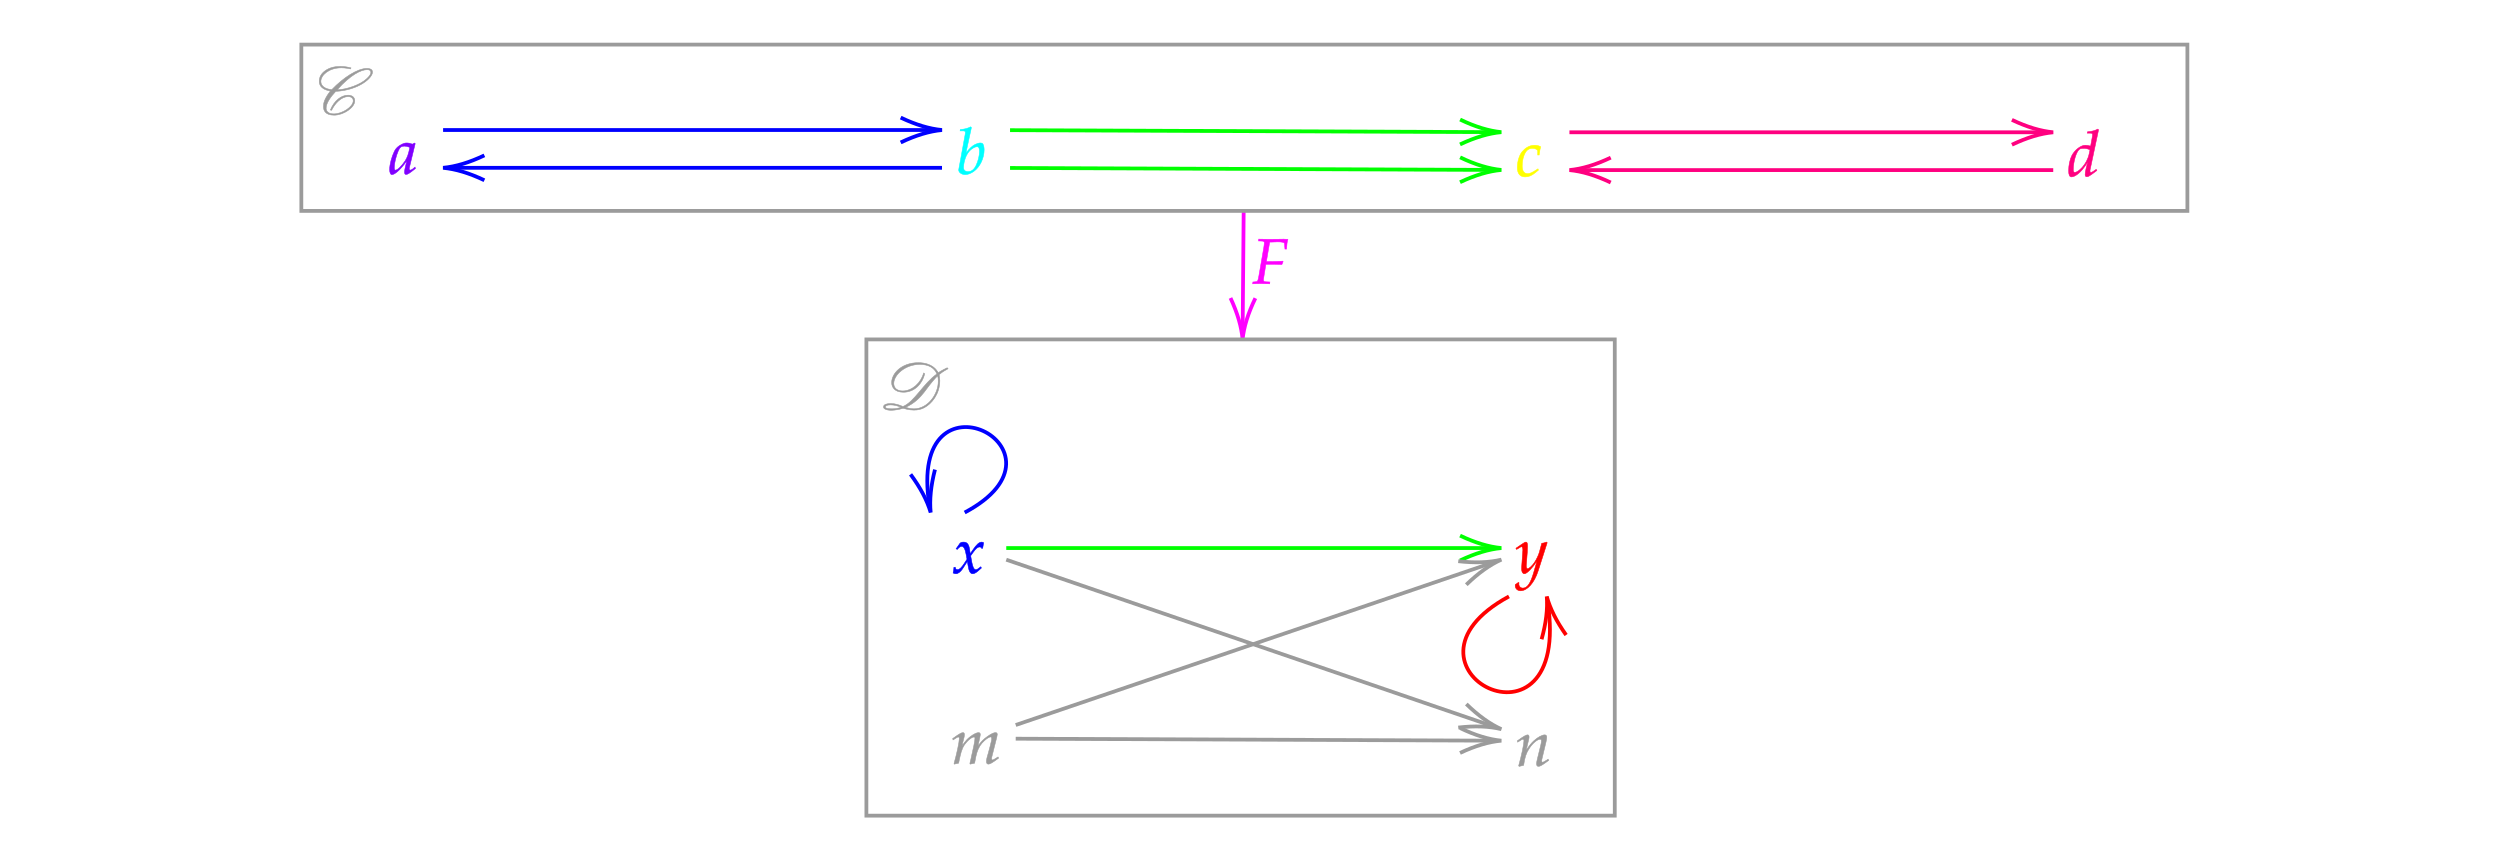
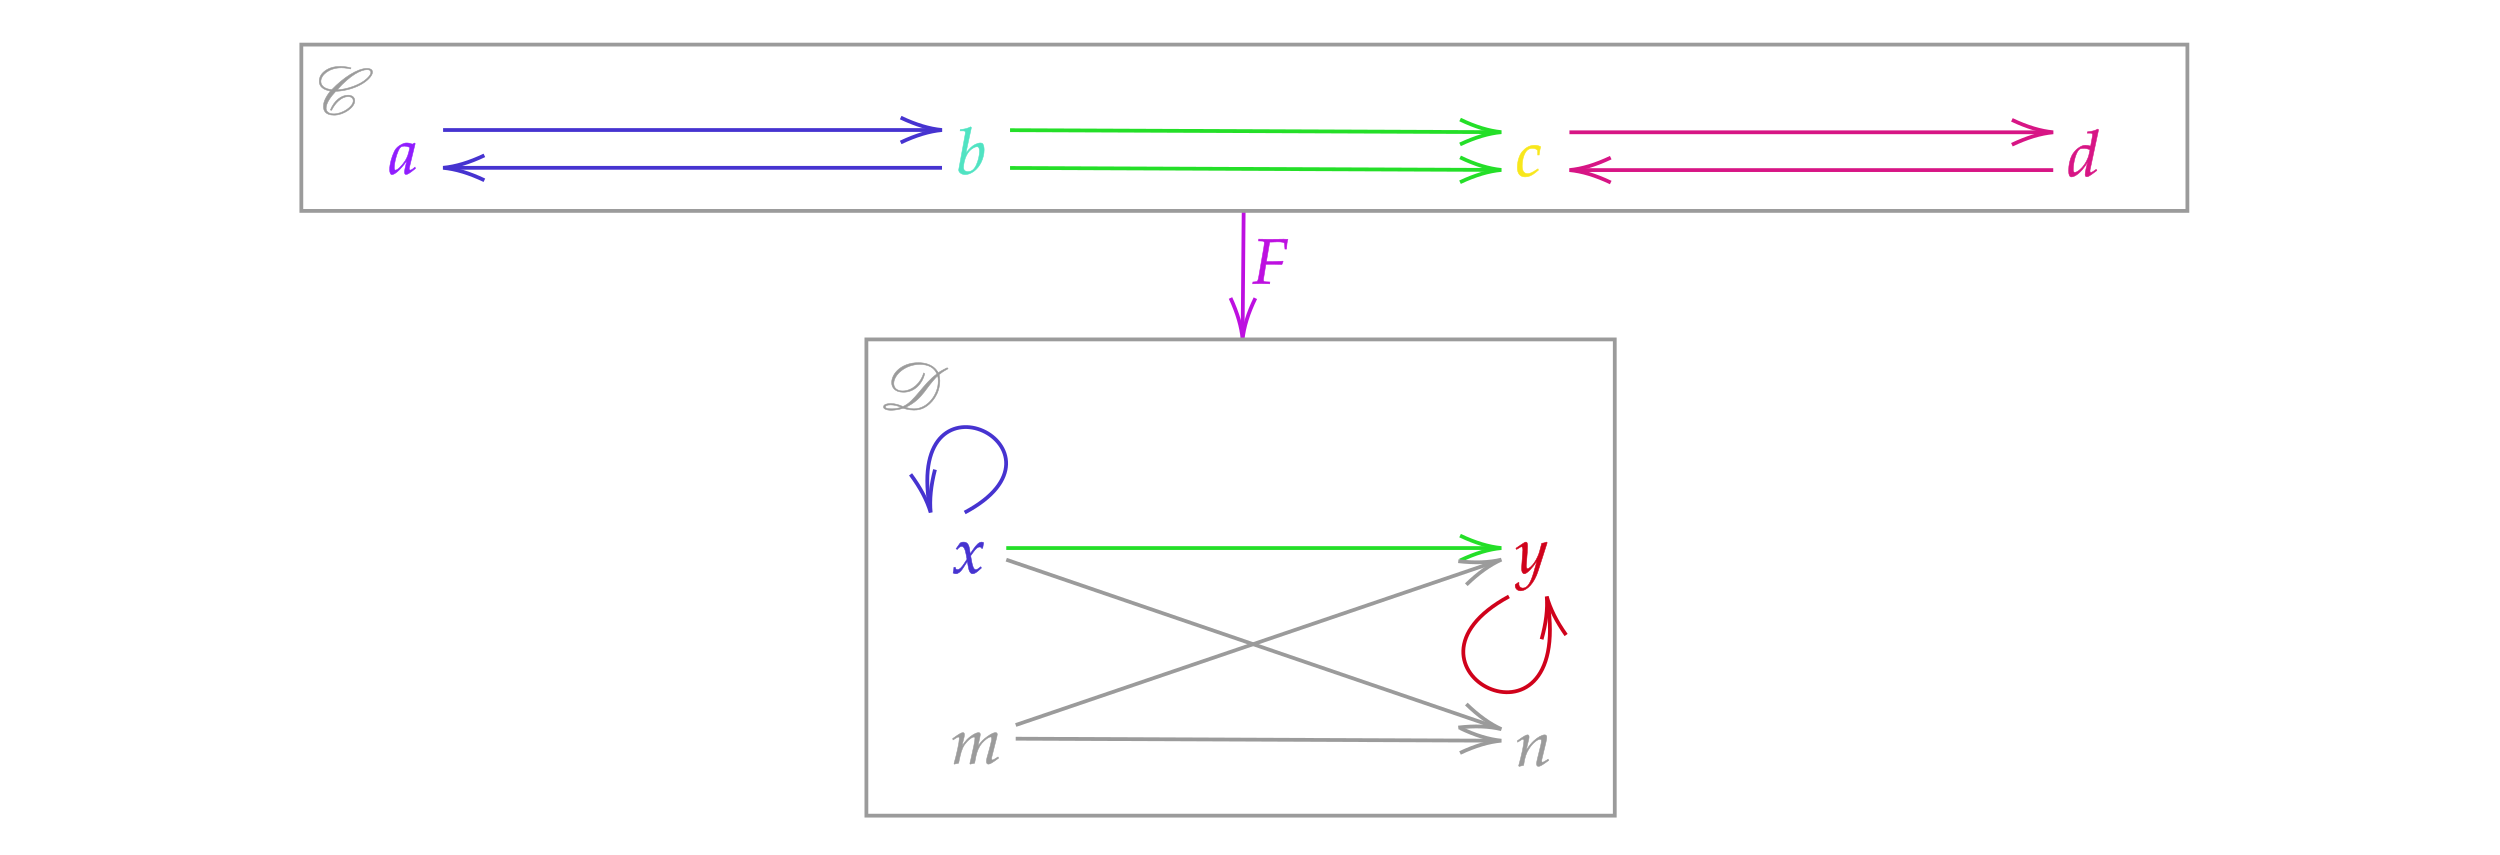
<svg xmlns="http://www.w3.org/2000/svg" x="0" y="0" width="661.433" height="226" style="         width:661.433px;         height:226px;         background: transparent;         fill: none; ">
  <svg class="role-diagram-draw-area">
    <g class="shapes-region" style="stroke: black; fill: none;">
      <g class="arrow-line">
-         <path class="connection real" stroke-dasharray="" d="  M255.23,135.6 C286.75,118.86 239.69,95.32 245.91,133.8" style="stroke: rgb(0, 0, 255); stroke-opacity: 1; stroke-width: 1px; fill: none; fill-opacity: 1;" />
-         <g stroke="rgb(0,0,255)" stroke-opacity="1" transform="matrix(-0.1914943,-0.9814937,0.9814937,-0.1914943,246.2333,135.6)" style="stroke: rgb(0, 0, 255); stroke-width: 1px;">
+         <path class="connection real" stroke-dasharray="" d="  M255.23,135.6 C286.75,118.86 239.69,95.32 245.91,133.8" style="stroke: rgb(70, 51, 208); stroke-opacity: 1; stroke-width: 1px; fill: none; fill-opacity: 1;" />
+         <g stroke="rgb(70,51,208)" stroke-opacity="1" transform="matrix(-0.1914943,-0.9814937,0.9814937,-0.1914943,246.2333,135.6)" style="stroke: rgb(70, 51, 208); stroke-width: 1px;">
          <path d=" M10.93,-3.29 Q4.96,-0.45 0,0 Q4.96,0.45 10.93,3.29" />
        </g>
      </g>
      <g class="arrow-line">
-         <path class="connection real" stroke-dasharray="" d="  M399.23,157.8 C364.58,176.61 416.18,203.26 409.46,159.16" style="stroke: rgb(255, 0, 0); stroke-opacity: 1; stroke-width: 1px; fill: none; fill-opacity: 1;" />
-         <g stroke="rgb(255,0,0)" stroke-opacity="1" transform="matrix(0.1714133,0.9851992,-0.9851992,0.1714133,409.2333,157.8)" style="stroke: rgb(255, 0, 0); stroke-width: 1px;">
+         <path class="connection real" stroke-dasharray="" d="  M399.23,157.8 C364.58,176.61 416.18,203.26 409.46,159.16" style="stroke: rgb(208, 2, 27); stroke-opacity: 1; stroke-width: 1px; fill: none; fill-opacity: 1;" />
+         <g stroke="rgb(208,2,27)" stroke-opacity="1" transform="matrix(0.1714133,0.9851992,-0.9851992,0.1714133,409.2333,157.8)" style="stroke: rgb(208, 2, 27); stroke-width: 1px;">
          <path d=" M10.93,-3.29 Q4.96,-0.45 0,0 Q4.96,0.45 10.93,3.29" />
        </g>
      </g>
      <g />
    </g>
    <g>
      <g class="connection-group">
        <g class="arrow-line">
-           <path class="connection real" stroke-dasharray="" d="  M329.04,55.8 L328.77,87.8" style="stroke: rgb(255, 0, 255); stroke-opacity: 1; stroke-width: 1px; fill: none; fill-opacity: 1;" />
-           <g stroke="rgb(255,0,255)" stroke-opacity="1" transform="matrix(0.008377482,-0.9999649,0.9999649,0.008377482,328.7544,89.79999)" style="stroke: rgb(255, 0, 255); stroke-width: 1px;">
-             <path d=" M10.93,-3.29 Q4.96,-0.45 0,0 Q4.96,0.45 10.93,3.29" />
-           </g>
-         </g>
-       </g>
-       <g class="connection-group">
-         <g class="arrow-line">
-           <path class="connection real" stroke-dasharray="" d="  M117.23,34.4 L247.23,34.4" style="stroke: rgb(0, 0, 255); stroke-opacity: 1; stroke-width: 1px; fill: none; fill-opacity: 1;" />
-           <g stroke="rgb(0,0,255)" stroke-opacity="1" transform="matrix(-1,1.2246467991473532e-16,-1.2246467991473532e-16,-1,249.225,34.4)" style="stroke: rgb(0, 0, 255); stroke-width: 1px;">
-             <path d=" M10.93,-3.29 Q4.96,-0.45 0,0 Q4.96,0.45 10.93,3.29" />
-           </g>
-         </g>
-       </g>
-       <g class="connection-group">
-         <g class="arrow-line">
-           <path class="connection real" stroke-dasharray="" d="  M267.23,34.44 L395.23,34.96" style="stroke: rgb(0, 255, 0); stroke-opacity: 1; stroke-width: 1px; fill: none; fill-opacity: 1;" />
-           <g stroke="rgb(0,255,0)" stroke-opacity="1" transform="matrix(-0.9999919,-0.004014246,0.004014246,-0.9999919,397.225,34.96347)" style="stroke: rgb(0, 255, 0); stroke-width: 1px;">
-             <path d=" M10.93,-3.29 Q4.96,-0.45 0,0 Q4.96,0.45 10.93,3.29" />
-           </g>
-         </g>
-       </g>
-       <g class="connection-group">
-         <g class="arrow-line">
-           <path class="connection real" stroke-dasharray="" d="  M415.23,35 L541.23,35" style="stroke: rgb(255, 0, 128); stroke-opacity: 1; stroke-width: 1px; fill: none; fill-opacity: 1;" />
-           <g stroke="rgb(255,0,128)" stroke-opacity="1" transform="matrix(-1,1.2246467991473532e-16,-1.2246467991473532e-16,-1,543.225,35)" style="stroke: rgb(255, 0, 128); stroke-width: 1px;">
-             <path d=" M10.93,-3.29 Q4.96,-0.45 0,0 Q4.96,0.45 10.93,3.29" />
-           </g>
-         </g>
-       </g>
-       <g class="connection-group">
-         <g class="arrow-line">
-           <path class="connection real" stroke-dasharray="" d="  M266.23,145 L395.23,145" style="stroke: rgb(0, 255, 0); stroke-opacity: 1; stroke-width: 1px; fill: none; fill-opacity: 1;" />
-           <g stroke="rgb(0,255,0)" stroke-opacity="1" transform="matrix(-1,1.2246467991473532e-16,-1.2246467991473532e-16,-1,397.225,145)" style="stroke: rgb(0, 255, 0); stroke-width: 1px;">
+           <path class="connection real" stroke-dasharray="" d="  M329.04,55.8 L328.77,87.8" style="stroke: rgb(189, 16, 224); stroke-opacity: 1; stroke-width: 1px; fill: none; fill-opacity: 1;" />
+           <g stroke="rgb(189,16,224)" stroke-opacity="1" transform="matrix(0.008377482,-0.9999649,0.9999649,0.008377482,328.7544,89.79999)" style="stroke: rgb(189, 16, 224); stroke-width: 1px;">
+             <path d=" M10.93,-3.29 Q4.96,-0.45 0,0 Q4.96,0.45 10.93,3.29" />
+           </g>
+         </g>
+       </g>
+       <g class="connection-group">
+         <g class="arrow-line">
+           <path class="connection real" stroke-dasharray="" d="  M117.23,34.4 L247.23,34.4" style="stroke: rgb(70, 51, 208); stroke-opacity: 1; stroke-width: 1px; fill: none; fill-opacity: 1;" />
+           <g stroke="rgb(70,51,208)" stroke-opacity="1" transform="matrix(-1,1.2246467991473532e-16,-1.2246467991473532e-16,-1,249.225,34.4)" style="stroke: rgb(70, 51, 208); stroke-width: 1px;">
+             <path d=" M10.93,-3.29 Q4.96,-0.45 0,0 Q4.96,0.45 10.93,3.29" />
+           </g>
+         </g>
+       </g>
+       <g class="connection-group">
+         <g class="arrow-line">
+           <path class="connection real" stroke-dasharray="" d="  M267.23,34.44 L395.23,34.96" style="stroke: rgb(36, 223, 40); stroke-opacity: 1; stroke-width: 1px; fill: none; fill-opacity: 1;" />
+           <g stroke="rgb(36,223,40)" stroke-opacity="1" transform="matrix(-0.9999919,-0.004014246,0.004014246,-0.9999919,397.225,34.96347)" style="stroke: rgb(36, 223, 40); stroke-width: 1px;">
+             <path d=" M10.93,-3.29 Q4.96,-0.45 0,0 Q4.96,0.45 10.93,3.29" />
+           </g>
+         </g>
+       </g>
+       <g class="connection-group">
+         <g class="arrow-line">
+           <path class="connection real" stroke-dasharray="" d="  M415.23,35 L541.23,35" style="stroke: rgb(215, 21, 133); stroke-opacity: 1; stroke-width: 1px; fill: none; fill-opacity: 1;" />
+           <g stroke="rgb(215,21,133)" stroke-opacity="1" transform="matrix(-1,1.2246467991473532e-16,-1.2246467991473532e-16,-1,543.225,35)" style="stroke: rgb(215, 21, 133); stroke-width: 1px;">
+             <path d=" M10.93,-3.29 Q4.96,-0.45 0,0 Q4.96,0.45 10.93,3.29" />
+           </g>
+         </g>
+       </g>
+       <g class="connection-group">
+         <g class="arrow-line">
+           <path class="connection real" stroke-dasharray="" d="  M266.23,145 L395.23,145" style="stroke: rgb(36, 223, 40); stroke-opacity: 1; stroke-width: 1px; fill: none; fill-opacity: 1;" />
+           <g stroke="rgb(36,223,40)" stroke-opacity="1" transform="matrix(-1,1.2246467991473532e-16,-1.2246467991473532e-16,-1,397.225,145)" style="stroke: rgb(36, 223, 40); stroke-width: 1px;">
            <path d=" M10.93,-3.29 Q4.96,-0.45 0,0 Q4.96,0.45 10.93,3.29" />
          </g>
        </g>
      </g>
      <g class="connection-group">
        <g class="arrow-line">
          <path class="connection real" stroke-dasharray="" d="  M268.73,195.44 L395.23,195.96" style="stroke: rgb(155, 155, 155); stroke-opacity: 1; stroke-width: 1px; fill: none; fill-opacity: 1;" />
          <g stroke="rgb(155,155,155)" stroke-opacity="1" transform="matrix(-0.9999919,-0.004014246,0.004014246,-0.9999919,397.225,195.9635)" style="stroke: rgb(155, 155, 155); stroke-width: 1px;">
            <path d=" M10.93,-3.29 Q4.96,-0.45 0,0 Q4.96,0.45 10.93,3.29" />
          </g>
        </g>
      </g>
      <g class="connection-group">
        <g class="arrow-line">
-           <path class="connection real" stroke-dasharray="" d="  M267.23,44.44 L395.23,44.96" style="stroke: rgb(0, 255, 0); stroke-opacity: 1; stroke-width: 1px; fill: none; fill-opacity: 1;" />
-           <g stroke="rgb(0,255,0)" stroke-opacity="1" transform="matrix(-0.9999919,-0.004014246,0.004014246,-0.9999919,397.225,44.96355)" style="stroke: rgb(0, 255, 0); stroke-width: 1px;">
+           <path class="connection real" stroke-dasharray="" d="  M267.23,44.44 L395.23,44.96" style="stroke: rgb(36, 223, 40); stroke-opacity: 1; stroke-width: 1px; fill: none; fill-opacity: 1;" />
+           <g stroke="rgb(36,223,40)" stroke-opacity="1" transform="matrix(-0.9999919,-0.004014246,0.004014246,-0.9999919,397.225,44.96355)" style="stroke: rgb(36, 223, 40); stroke-width: 1px;">
            <path d=" M10.93,-3.29 Q4.96,-0.45 0,0 Q4.96,0.45 10.93,3.29" />
          </g>
        </g>
      </g>
      <g class="connection-group">
        <g class="arrow-line">
          <path class="connection real" stroke-dasharray="" d="  M266.23,148.08 L395.33,192.27" style="stroke: rgb(155, 155, 155); stroke-opacity: 1; stroke-width: 1px; fill: none; fill-opacity: 1;" />
          <g stroke="rgb(155,155,155)" stroke-opacity="1" transform="matrix(-0.9460854,-0.3239174,0.3239174,-0.9460854,397.225,192.9195)" style="stroke: rgb(155, 155, 155); stroke-width: 1px;">
            <path d=" M10.93,-3.29 Q4.96,-0.45 0,0 Q4.96,0.45 10.93,3.29" />
          </g>
        </g>
      </g>
      <g class="connection-group">
        <g class="arrow-line">
          <path class="connection real" stroke-dasharray="" d="  M268.73,191.82 L395.33,148.71" style="stroke: rgb(155, 155, 155); stroke-opacity: 1; stroke-width: 1px; fill: none; fill-opacity: 1;" />
          <g stroke="rgb(155,155,155)" stroke-opacity="1" transform="matrix(-0.946593,0.3224309,-0.3224309,-0.946593,397.225,148.0649)" style="stroke: rgb(155, 155, 155); stroke-width: 1px;">
            <path d=" M10.93,-3.29 Q4.96,-0.45 0,0 Q4.96,0.45 10.93,3.29" />
          </g>
        </g>
      </g>
      <g class="connection-group">
        <g class="arrow-line">
-           <path class="connection real" stroke-dasharray="" d="  M543.23,45 L417.23,45" style="stroke: rgb(255, 0, 128); stroke-opacity: 1; stroke-width: 1px; fill: none; fill-opacity: 1;" />
-           <g stroke="rgb(255,0,128)" stroke-opacity="1" transform="matrix(1,-2.4492935982947064e-16,2.4492935982947064e-16,1,415.225,45)" style="stroke: rgb(255, 0, 128); stroke-width: 1px;">
-             <path d=" M10.93,-3.29 Q4.96,-0.45 0,0 Q4.96,0.45 10.93,3.29" />
-           </g>
-         </g>
-       </g>
-       <g class="connection-group">
-         <g class="arrow-line">
-           <path class="connection real" stroke-dasharray="" d="  M249.23,44.4 L119.22,44.4" style="stroke: rgb(0, 0, 255); stroke-opacity: 1; stroke-width: 1px; fill: none; fill-opacity: 1;" />
-           <g stroke="rgb(0,0,255)" stroke-opacity="1" transform="matrix(1,-2.4492935982947064e-16,2.4492935982947064e-16,1,117.225,44.4)" style="stroke: rgb(0, 0, 255); stroke-width: 1px;">
+           <path class="connection real" stroke-dasharray="" d="  M543.23,45 L417.23,45" style="stroke: rgb(215, 21, 133); stroke-opacity: 1; stroke-width: 1px; fill: none; fill-opacity: 1;" />
+           <g stroke="rgb(215,21,133)" stroke-opacity="1" transform="matrix(1,-2.4492935982947064e-16,2.4492935982947064e-16,1,415.225,45)" style="stroke: rgb(215, 21, 133); stroke-width: 1px;">
+             <path d=" M10.93,-3.29 Q4.96,-0.45 0,0 Q4.96,0.45 10.93,3.29" />
+           </g>
+         </g>
+       </g>
+       <g class="connection-group">
+         <g class="arrow-line">
+           <path class="connection real" stroke-dasharray="" d="  M249.23,44.4 L119.22,44.4" style="stroke: rgb(70, 51, 208); stroke-opacity: 1; stroke-width: 1px; fill: none; fill-opacity: 1;" />
+           <g stroke="rgb(70,51,208)" stroke-opacity="1" transform="matrix(1,-2.4492935982947064e-16,2.4492935982947064e-16,1,117.225,44.4)" style="stroke: rgb(70, 51, 208); stroke-width: 1px;">
            <path d=" M10.93,-3.29 Q4.96,-0.45 0,0 Q4.96,0.45 10.93,3.29" />
          </g>
        </g>
      </g>
    </g>
    <g>
      <g>
        <rect rx="0" ry="0" x="79.725" y="11.8" width="499" height="44" style="stroke: rgb(155, 155, 155); stroke-opacity: 1; stroke-width: 1px; fill: none; fill-opacity: 1;" />
      </g>
      <g>
        <rect rx="0" ry="0" x="229.225" y="89.8" width="198" height="126" style="stroke: rgb(155, 155, 155); stroke-opacity: 1; stroke-width: 1px; fill: none; fill-opacity: 1;" />
      </g>
    </g>
    <g />
  </svg>
  <svg width="660" height="224.567" style="width:660px;height:224.567px;font-family:Asana-Math, Asana;background:transparent;">
    <g>
      <g>
        <g>
          <g transform="matrix(1,0,0,1,83.70001,30.21667)">
            <path transform="matrix(0.017,0,0,-0.017,0,0)" d="M791 693C823 693 848 684 848 648C848 625 828 594 789 557C693 462 476 384 323 380L323 379C534 615 696 693 791 693ZM218 361C124 239 110 171 110 122C110 66 130 -15 277 -15C425 -15 598 105 598 208C598 266 554 296 493 296C384 296 278 209 218 66L237 61C290 171 391 274 495 274C557 274 574 235 574 210C574 116 406 5 272 5C204 5 152 33 152 93C152 179 230 278 301 355C659 374 874 564 874 656C874 701 828 713 789 713C639 713 418 567 241 383C144 390 70 434 70 510C70 607 194 722 390 722C446 722 505 710 533 705L539 721C495 733 435 744 377 744C279 744 200 722 138 677C76 633 45 578 45 513C45 482 50 388 218 361Z" stroke="rgb(155,155,155)" stroke-opacity="1" stroke-width="8" fill="rgb(155,155,155)" fill-opacity="1" />
          </g>
        </g>
      </g>
      <g>
        <g>
          <g transform="matrix(1,0,0,1,83.70001,50.61667)">
            <path transform="matrix(0.017,0,0,-0.017,0,0)" d="" stroke="rgb(155,155,155)" stroke-opacity="1" stroke-width="8" fill="rgb(155,155,155)" fill-opacity="1" />
          </g>
        </g>
      </g>
    </g>
    <g>
      <g>
        <g>
          <g transform="matrix(1,0,0,1,232.9833,108.4167)">
            <path transform="matrix(0.017,0,0,-0.017,0,0)" d="M180 15C128 15 73 20 73 45C73 56 91 76 154 76C218 76 265 60 318 40L318 39C274 24 230 15 180 15ZM897 440C897 245 737 15 520 15C468 15 415 29 389 38C522 98 610 184 680 276L719 328C784 416 840 482 889 530L889 529C897 495 897 467 897 440ZM587 733C327 733 172 566 172 423C172 354 217 273 355 273C528 273 649 404 687 560L671 573C628 421 493 293 343 293C252 293 205 343 205 409C205 543 384 706 611 706C746 706 839 652 876 557C672 417 523 119 347 51C302 71 232 98 156 98C106 98 45 85 45 45C40 11 110 -18 213 -5C267 0 290 5 351 23C374 17 441 -5 519 -5C576 -5 629 5 679 32C791 91 922 242 922 455C922 476 913 533 911 547C936 568 962 591 1050 639L1036 654C1015 644 950 612 897 577L897 576C875 618 801 733 587 733Z" stroke="rgb(155,155,155)" stroke-opacity="1" stroke-width="8" fill="rgb(155,155,155)" fill-opacity="1" />
          </g>
        </g>
      </g>
      <g />
      <g />
      <g />
      <g />
      <g>
        <g>
          <g transform="matrix(1,0,0,1,232.9833,210.4167)">
            <path transform="matrix(0.017,0,0,-0.017,0,0)" d="" stroke="rgb(155,155,155)" stroke-opacity="1" stroke-width="8" fill="rgb(155,155,155)" fill-opacity="1" />
          </g>
        </g>
      </g>
    </g>
    <g>
      <g>
        <g>
          <g transform="matrix(1,0,0,1,331.4166,75.03333)">
-             <path transform="matrix(0.017,0,0,-0.017,0,0)" d="M286 646L392 650C454 650 494 641 495 626L503 537L527 537C530 600 537 651 548 689C526 691 498 692 481 692L440 691L275 689L246 689C221 689 181 690 143 691L94 692L91 664L147 662C171 661 182 652 182 635C182 621 178 589 173 559L98 125C81 33 81 32 40 28L4 25L0 -3L34 -2C74 -1 106 0 127 0C145 0 174 -1 213 -2L265 -3L268 25L204 28C177 29 168 37 168 57C168 63 169 74 170 78L206 301L323 301C350 301 381 300 429 298L455 297L474 342L470 349C389 345 329 343 251 343L214 343L260 614C263 630 264 635 269 646Z" stroke="rgb(255,0,255)" stroke-opacity="1" stroke-width="8" fill="rgb(255,0,255)" fill-opacity="1" />
+             <path transform="matrix(0.017,0,0,-0.017,0,0)" d="M286 646L392 650C454 650 494 641 495 626L503 537L527 537C530 600 537 651 548 689C526 691 498 692 481 692L440 691L275 689L246 689C221 689 181 690 143 691L94 692L91 664L147 662C171 661 182 652 182 635C182 621 178 589 173 559L98 125C81 33 81 32 40 28L4 25L0 -3L34 -2C74 -1 106 0 127 0C145 0 174 -1 213 -2L265 -3L268 25L204 28C177 29 168 37 168 57C168 63 169 74 170 78L206 301L323 301C350 301 381 300 429 298L455 297L474 342L470 349C389 345 329 343 251 343L214 343L260 614C263 630 264 635 269 646Z" stroke="rgb(189,16,224)" stroke-opacity="1" stroke-width="8" fill="rgb(189,16,224)" fill-opacity="1" />
          </g>
        </g>
      </g>
    </g>
    <g>
      <g>
        <g>
          <g transform="matrix(1,0,0,1,103.0167,46.01666)">
-             <path transform="matrix(0.017,0,0,-0.017,0,0)" d="M271 204L242 77C238 60 236 42 236 26C236 4 245 -9 260 -9C283 -9 324 17 406 85L399 106C375 86 346 59 324 59C315 59 309 68 309 82C309 87 309 90 310 93L402 472L392 481L359 463C318 478 301 482 274 482C246 482 226 477 199 464C137 433 104 403 79 354C35 265 4 145 4 67C4 23 19 -11 38 -11C75 -11 155 41 271 204ZM319 414C297 305 278 253 244 201C187 117 126 59 94 59C82 59 76 72 76 99C76 163 104 280 139 360C163 415 186 433 234 433C257 433 275 429 319 414Z" stroke="rgb(128,0,255)" stroke-opacity="1" stroke-width="8" fill="rgb(128,0,255)" fill-opacity="1" />
+             <path transform="matrix(0.017,0,0,-0.017,0,0)" d="M271 204L242 77C238 60 236 42 236 26C236 4 245 -9 260 -9C283 -9 324 17 406 85L399 106C375 86 346 59 324 59C315 59 309 68 309 82C309 87 309 90 310 93L402 472L392 481L359 463C318 478 301 482 274 482C246 482 226 477 199 464C137 433 104 403 79 354C35 265 4 145 4 67C4 23 19 -11 38 -11C75 -11 155 41 271 204ZM319 414C297 305 278 253 244 201C187 117 126 59 94 59C82 59 76 72 76 99C76 163 104 280 139 360C163 415 186 433 234 433C257 433 275 429 319 414Z" stroke="rgb(144,29,254)" stroke-opacity="1" stroke-width="8" fill="rgb(144,29,254)" fill-opacity="1" />
          </g>
        </g>
      </g>
    </g>
    <g>
      <g>
        <g>
          <g transform="matrix(1,0,0,1,253.0167,46.01666)">
-             <path transform="matrix(0.017,0,0,-0.017,0,0)" d="M235 722L223 733C171 707 135 698 63 691L59 670L107 670C131 670 141 663 141 646C141 639 140 628 139 622L38 71C37 68 37 64 37 61C37 22 85 -11 140 -11C177 -11 228 8 271 39C367 107 433 244 433 376C433 414 424 453 412 468C405 477 392 482 377 482C353 482 323 474 295 460C244 433 211 403 149 324ZM322 424C348 424 361 401 361 352C361 288 340 202 310 137C277 68 237 36 183 36C137 36 112 59 112 101C112 135 127 276 208 361C241 395 293 424 322 424Z" stroke="rgb(0,255,255)" stroke-opacity="1" stroke-width="8" fill="rgb(0,255,255)" fill-opacity="1" />
+             <path transform="matrix(0.017,0,0,-0.017,0,0)" d="M235 722L223 733C171 707 135 698 63 691L59 670L107 670C131 670 141 663 141 646C141 639 140 628 139 622L38 71C37 68 37 64 37 61C37 22 85 -11 140 -11C177 -11 228 8 271 39C367 107 433 244 433 376C433 414 424 453 412 468C405 477 392 482 377 482C353 482 323 474 295 460C244 433 211 403 149 324ZM322 424C348 424 361 401 361 352C361 288 340 202 310 137C277 68 237 36 183 36C137 36 112 59 112 101C112 135 127 276 208 361C241 395 293 424 322 424Z" stroke="rgb(80,227,194)" stroke-opacity="1" stroke-width="8" fill="rgb(80,227,194)" fill-opacity="1" />
          </g>
        </g>
      </g>
    </g>
    <g>
      <g>
        <g>
          <g transform="matrix(1,0,0,1,401.0167,46.61667)">
-             <path transform="matrix(0.017,0,0,-0.017,0,0)" d="M342 330L365 330C373 395 380 432 389 458C365 473 330 482 293 482C248 483 175 463 118 400C64 352 25 241 25 136C25 40 67 -11 147 -11C201 -11 249 9 304 54L354 95L346 115L331 105C259 57 221 40 186 40C130 40 101 80 101 159C101 267 136 371 185 409C206 425 230 433 261 433C306 433 342 414 342 390Z" stroke="rgb(255,255,0)" stroke-opacity="1" stroke-width="8" fill="rgb(255,255,0)" fill-opacity="1" />
+             <path transform="matrix(0.017,0,0,-0.017,0,0)" d="M342 330L365 330C373 395 380 432 389 458C365 473 330 482 293 482C248 483 175 463 118 400C64 352 25 241 25 136C25 40 67 -11 147 -11C201 -11 249 9 304 54L354 95L346 115L331 105C259 57 221 40 186 40C130 40 101 80 101 159C101 267 136 371 185 409C206 425 230 433 261 433C306 433 342 414 342 390Z" stroke="rgb(248,231,28)" stroke-opacity="1" stroke-width="8" fill="rgb(248,231,28)" fill-opacity="1" />
          </g>
        </g>
      </g>
    </g>
    <g>
      <g>
        <g>
          <g transform="matrix(1,0,0,1,547.0167,46.61667)">
-             <path transform="matrix(0.017,0,0,-0.017,0,0)" d="M483 722L471 733C419 707 383 698 311 691L307 670L355 670C379 670 389 663 389 646C389 638 388 629 387 622L359 468C329 477 302 482 277 482C208 482 114 410 68 323C37 265 17 170 17 86C17 21 32 -11 61 -11C88 -11 125 6 159 33C213 77 246 116 313 217L290 126C279 82 274 50 274 24C274 3 283 -9 300 -9C317 -9 341 3 375 28L456 88L446 107L402 76C388 66 372 59 363 59C355 59 349 68 349 82C349 90 350 99 357 128ZM114 59C98 59 89 73 89 98C89 224 135 380 184 418C197 428 216 433 243 433C287 433 316 427 349 410L337 351C300 171 159 59 114 59Z" stroke="rgb(255,0,128)" stroke-opacity="1" stroke-width="8" fill="rgb(255,0,128)" fill-opacity="1" />
+             <path transform="matrix(0.017,0,0,-0.017,0,0)" d="M483 722L471 733C419 707 383 698 311 691L307 670L355 670C379 670 389 663 389 646C389 638 388 629 387 622L359 468C329 477 302 482 277 482C208 482 114 410 68 323C37 265 17 170 17 86C17 21 32 -11 61 -11C88 -11 125 6 159 33C213 77 246 116 313 217L290 126C279 82 274 50 274 24C274 3 283 -9 300 -9C317 -9 341 3 375 28L456 88L446 107L402 76C388 66 372 59 363 59C355 59 349 68 349 82C349 90 350 99 357 128ZM114 59C98 59 89 73 89 98C89 224 135 380 184 418C197 428 216 433 243 433C287 433 316 427 349 410L337 351C300 171 159 59 114 59Z" stroke="rgb(215,21,133)" stroke-opacity="1" stroke-width="8" fill="rgb(215,21,133)" fill-opacity="1" />
          </g>
        </g>
      </g>
    </g>
    <g>
      <g>
        <g>
          <g transform="matrix(1,0,0,1,252.0167,151.6167)">
-             <path transform="matrix(0.017,0,0,-0.017,0,0)" d="M9 1C24 -7 40 -11 52 -11C85 -11 124 18 155 65L231 182L242 113C255 28 278 -11 314 -11C336 -11 368 6 400 35L449 79L440 98C404 68 379 53 363 53C348 53 335 63 325 83C316 102 305 139 300 168L282 269L317 318C364 383 391 406 422 406C438 406 450 398 455 383L469 387L484 472C472 479 463 482 454 482C414 482 374 446 312 354L275 299L269 347C257 446 230 482 171 482C145 482 123 474 114 461L56 378L73 368C103 402 123 416 142 416C175 416 197 375 214 277L225 215L185 153C142 86 108 54 80 54C65 54 54 58 52 63L41 91L21 88C21 53 13 27 9 1Z" stroke="rgb(0,0,255)" stroke-opacity="1" stroke-width="8" fill="rgb(0,0,255)" fill-opacity="1" />
+             <path transform="matrix(0.017,0,0,-0.017,0,0)" d="M9 1C24 -7 40 -11 52 -11C85 -11 124 18 155 65L231 182L242 113C255 28 278 -11 314 -11C336 -11 368 6 400 35L449 79L440 98C404 68 379 53 363 53C348 53 335 63 325 83C316 102 305 139 300 168L282 269L317 318C364 383 391 406 422 406C438 406 450 398 455 383L469 387L484 472C472 479 463 482 454 482C414 482 374 446 312 354L275 299L269 347C257 446 230 482 171 482C145 482 123 474 114 461L56 378L73 368C103 402 123 416 142 416C175 416 197 375 214 277L225 215L185 153C142 86 108 54 80 54C65 54 54 58 52 63L41 91L21 88C21 53 13 27 9 1Z" stroke="rgb(70,51,208)" stroke-opacity="1" stroke-width="8" fill="rgb(70,51,208)" fill-opacity="1" />
          </g>
        </g>
      </g>
    </g>
    <g>
      <g>
        <g>
          <g transform="matrix(1,0,0,1,401.0167,151.6167)">
-             <path transform="matrix(0.017,0,0,-0.017,0,0)" d="M-7 -180C-8 -187 -8 -193 -8 -198C-8 -241 29 -276 74 -276C180 -276 290 -152 349 33L490 473L479 482C450 471 427 465 405 463L370 331C358 284 323 211 290 162C255 111 206 67 184 67C172 67 163 90 164 115L180 322C182 353 184 391 184 419C184 464 177 482 160 482C147 482 133 475 85 442L3 386L14 368L64 398C69 401 80 410 89 410C103 410 111 391 111 358C111 357 111 351 110 343L93 100L92 60C92 18 110 -11 135 -11C172 -11 256 74 331 187L282 16C231 -161 181 -234 111 -234C76 -234 49 -207 49 -172C49 -167 50 -159 51 -150L41 -146Z" stroke="rgb(255,0,0)" stroke-opacity="1" stroke-width="8" fill="rgb(255,0,0)" fill-opacity="1" />
+             <path transform="matrix(0.017,0,0,-0.017,0,0)" d="M-7 -180C-8 -187 -8 -193 -8 -198C-8 -241 29 -276 74 -276C180 -276 290 -152 349 33L490 473L479 482C450 471 427 465 405 463L370 331C358 284 323 211 290 162C255 111 206 67 184 67C172 67 163 90 164 115L180 322C182 353 184 391 184 419C184 464 177 482 160 482C147 482 133 475 85 442L3 386L14 368L64 398C69 401 80 410 89 410C103 410 111 391 111 358C111 357 111 351 110 343L93 100L92 60C92 18 110 -11 135 -11C172 -11 256 74 331 187L282 16C231 -161 181 -234 111 -234C76 -234 49 -207 49 -172C49 -167 50 -159 51 -150L41 -146Z" stroke="rgb(208,2,27)" stroke-opacity="1" stroke-width="8" fill="rgb(208,2,27)" fill-opacity="1" />
          </g>
        </g>
      </g>
    </g>
    <g>
      <g>
        <g>
          <g transform="matrix(1,0,0,1,251.6333,202.0167)">
            <path transform="matrix(0.017,0,0,-0.017,0,0)" d="M730 103L704 86C675 67 653 56 643 56C636 56 630 65 630 76C630 86 632 95 637 116L712 413C716 430 719 446 719 454C719 471 709 482 693 482C664 482 626 464 565 421C502 376 467 341 418 272L448 409C452 429 455 444 455 451C455 470 445 482 429 482C399 482 353 460 298 418C254 384 234 363 169 275L202 408C206 424 208 439 208 451C208 470 199 482 185 482C164 482 126 461 52 408L24 388L31 368C68 391 103 414 110 414C121 414 128 404 128 389C128 338 87 145 46 2L49 -9L117 6L139 108C163 219 190 278 245 338C287 384 332 414 360 414C367 414 371 406 371 393C371 358 349 244 308 69L292 2L297 -9L366 6L387 113C403 194 437 269 481 318C536 379 586 414 618 414C626 414 631 405 631 389C631 365 628 351 606 264C566 105 550 84 550 31C550 6 561 -9 580 -9C606 -9 642 12 740 85Z" stroke="rgb(155,155,155)" stroke-opacity="1" stroke-width="8" fill="rgb(155,155,155)" fill-opacity="1" />
          </g>
        </g>
      </g>
    </g>
    <g>
      <g>
        <g>
          <g transform="matrix(1,0,0,1,401.0167,202.6167)">
            <path transform="matrix(0.017,0,0,-0.017,0,0)" d="M24 388L31 368L63 389C100 412 103 414 110 414C121 414 128 404 128 389C128 338 87 145 46 2L53 -9C78 -2 101 4 123 8C142 134 163 199 209 268C263 352 338 414 383 414C394 414 400 405 400 390C400 372 397 351 389 319L337 107C328 70 324 47 324 31C324 6 335 -9 354 -9C380 -9 416 12 514 85L504 103L478 86C449 67 427 56 417 56C410 56 404 65 404 76C404 81 405 92 406 96L472 372C479 401 483 429 483 446C483 469 472 482 452 482C410 482 341 444 282 389C244 354 216 320 164 247L202 408C206 426 208 438 208 449C208 470 200 482 185 482C164 482 125 460 52 408Z" stroke="rgb(155,155,155)" stroke-opacity="1" stroke-width="8" fill="rgb(155,155,155)" fill-opacity="1" />
          </g>
        </g>
      </g>
    </g>
  </svg>
</svg>
